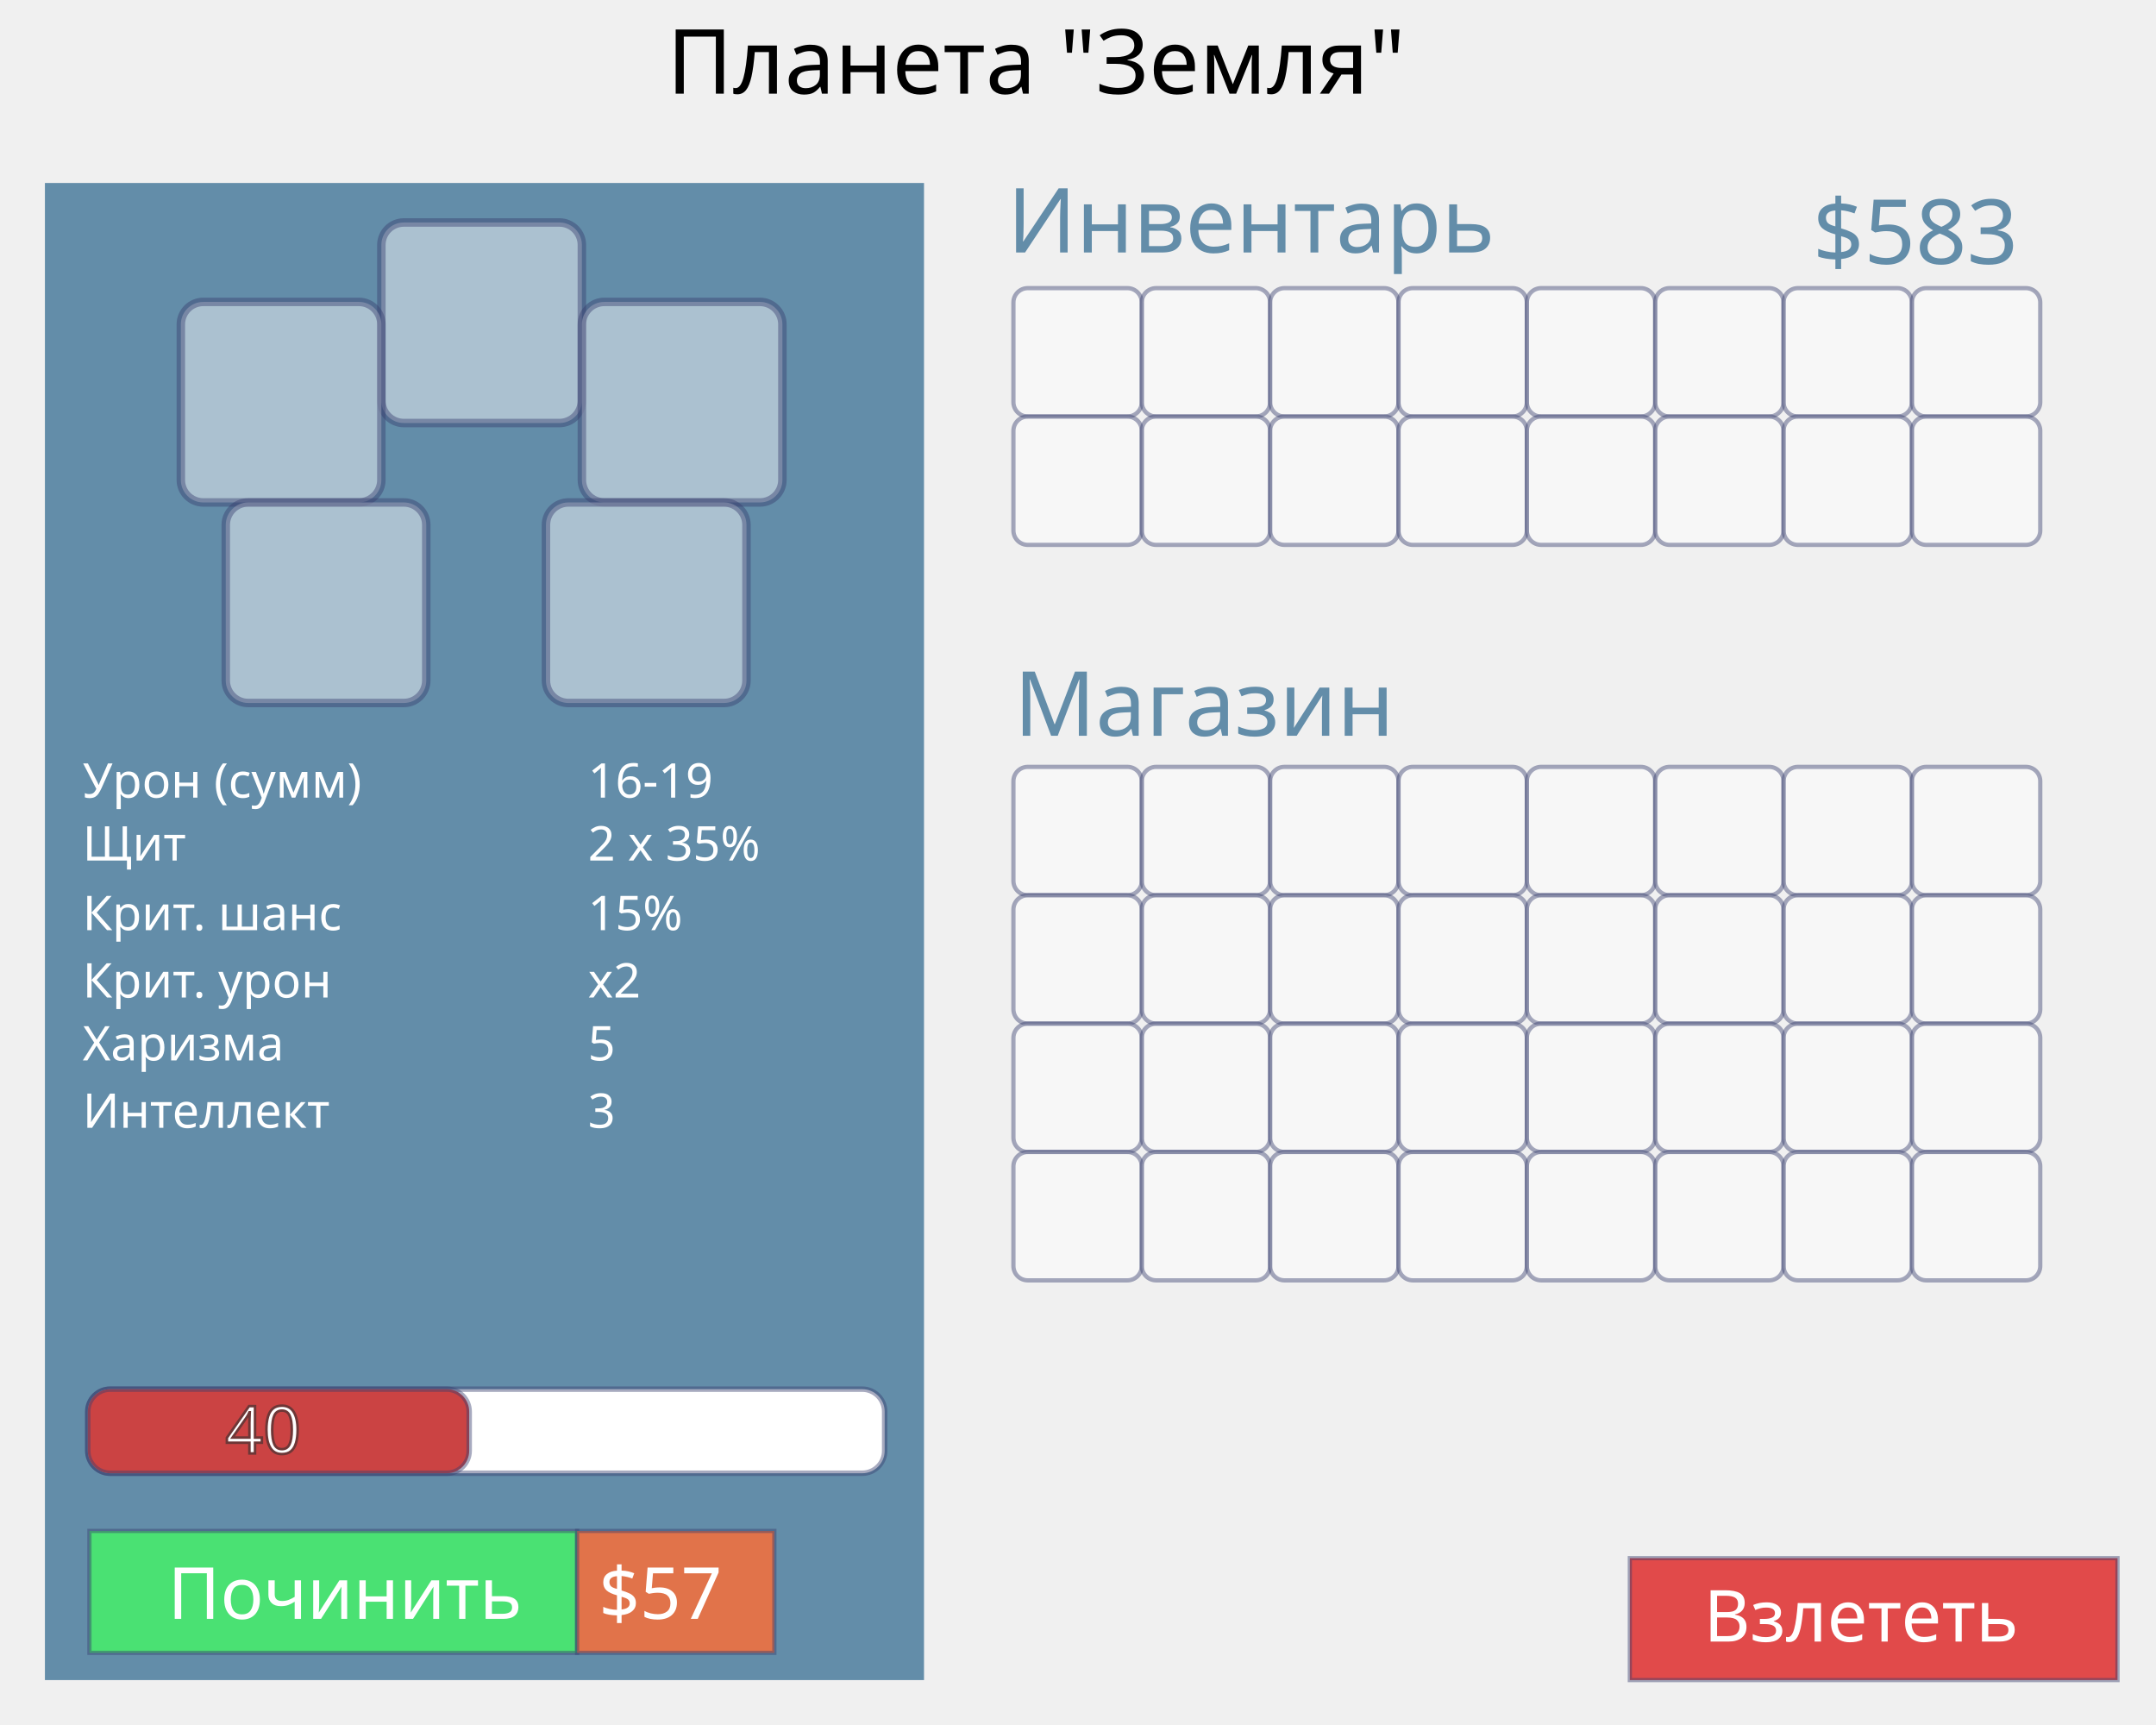
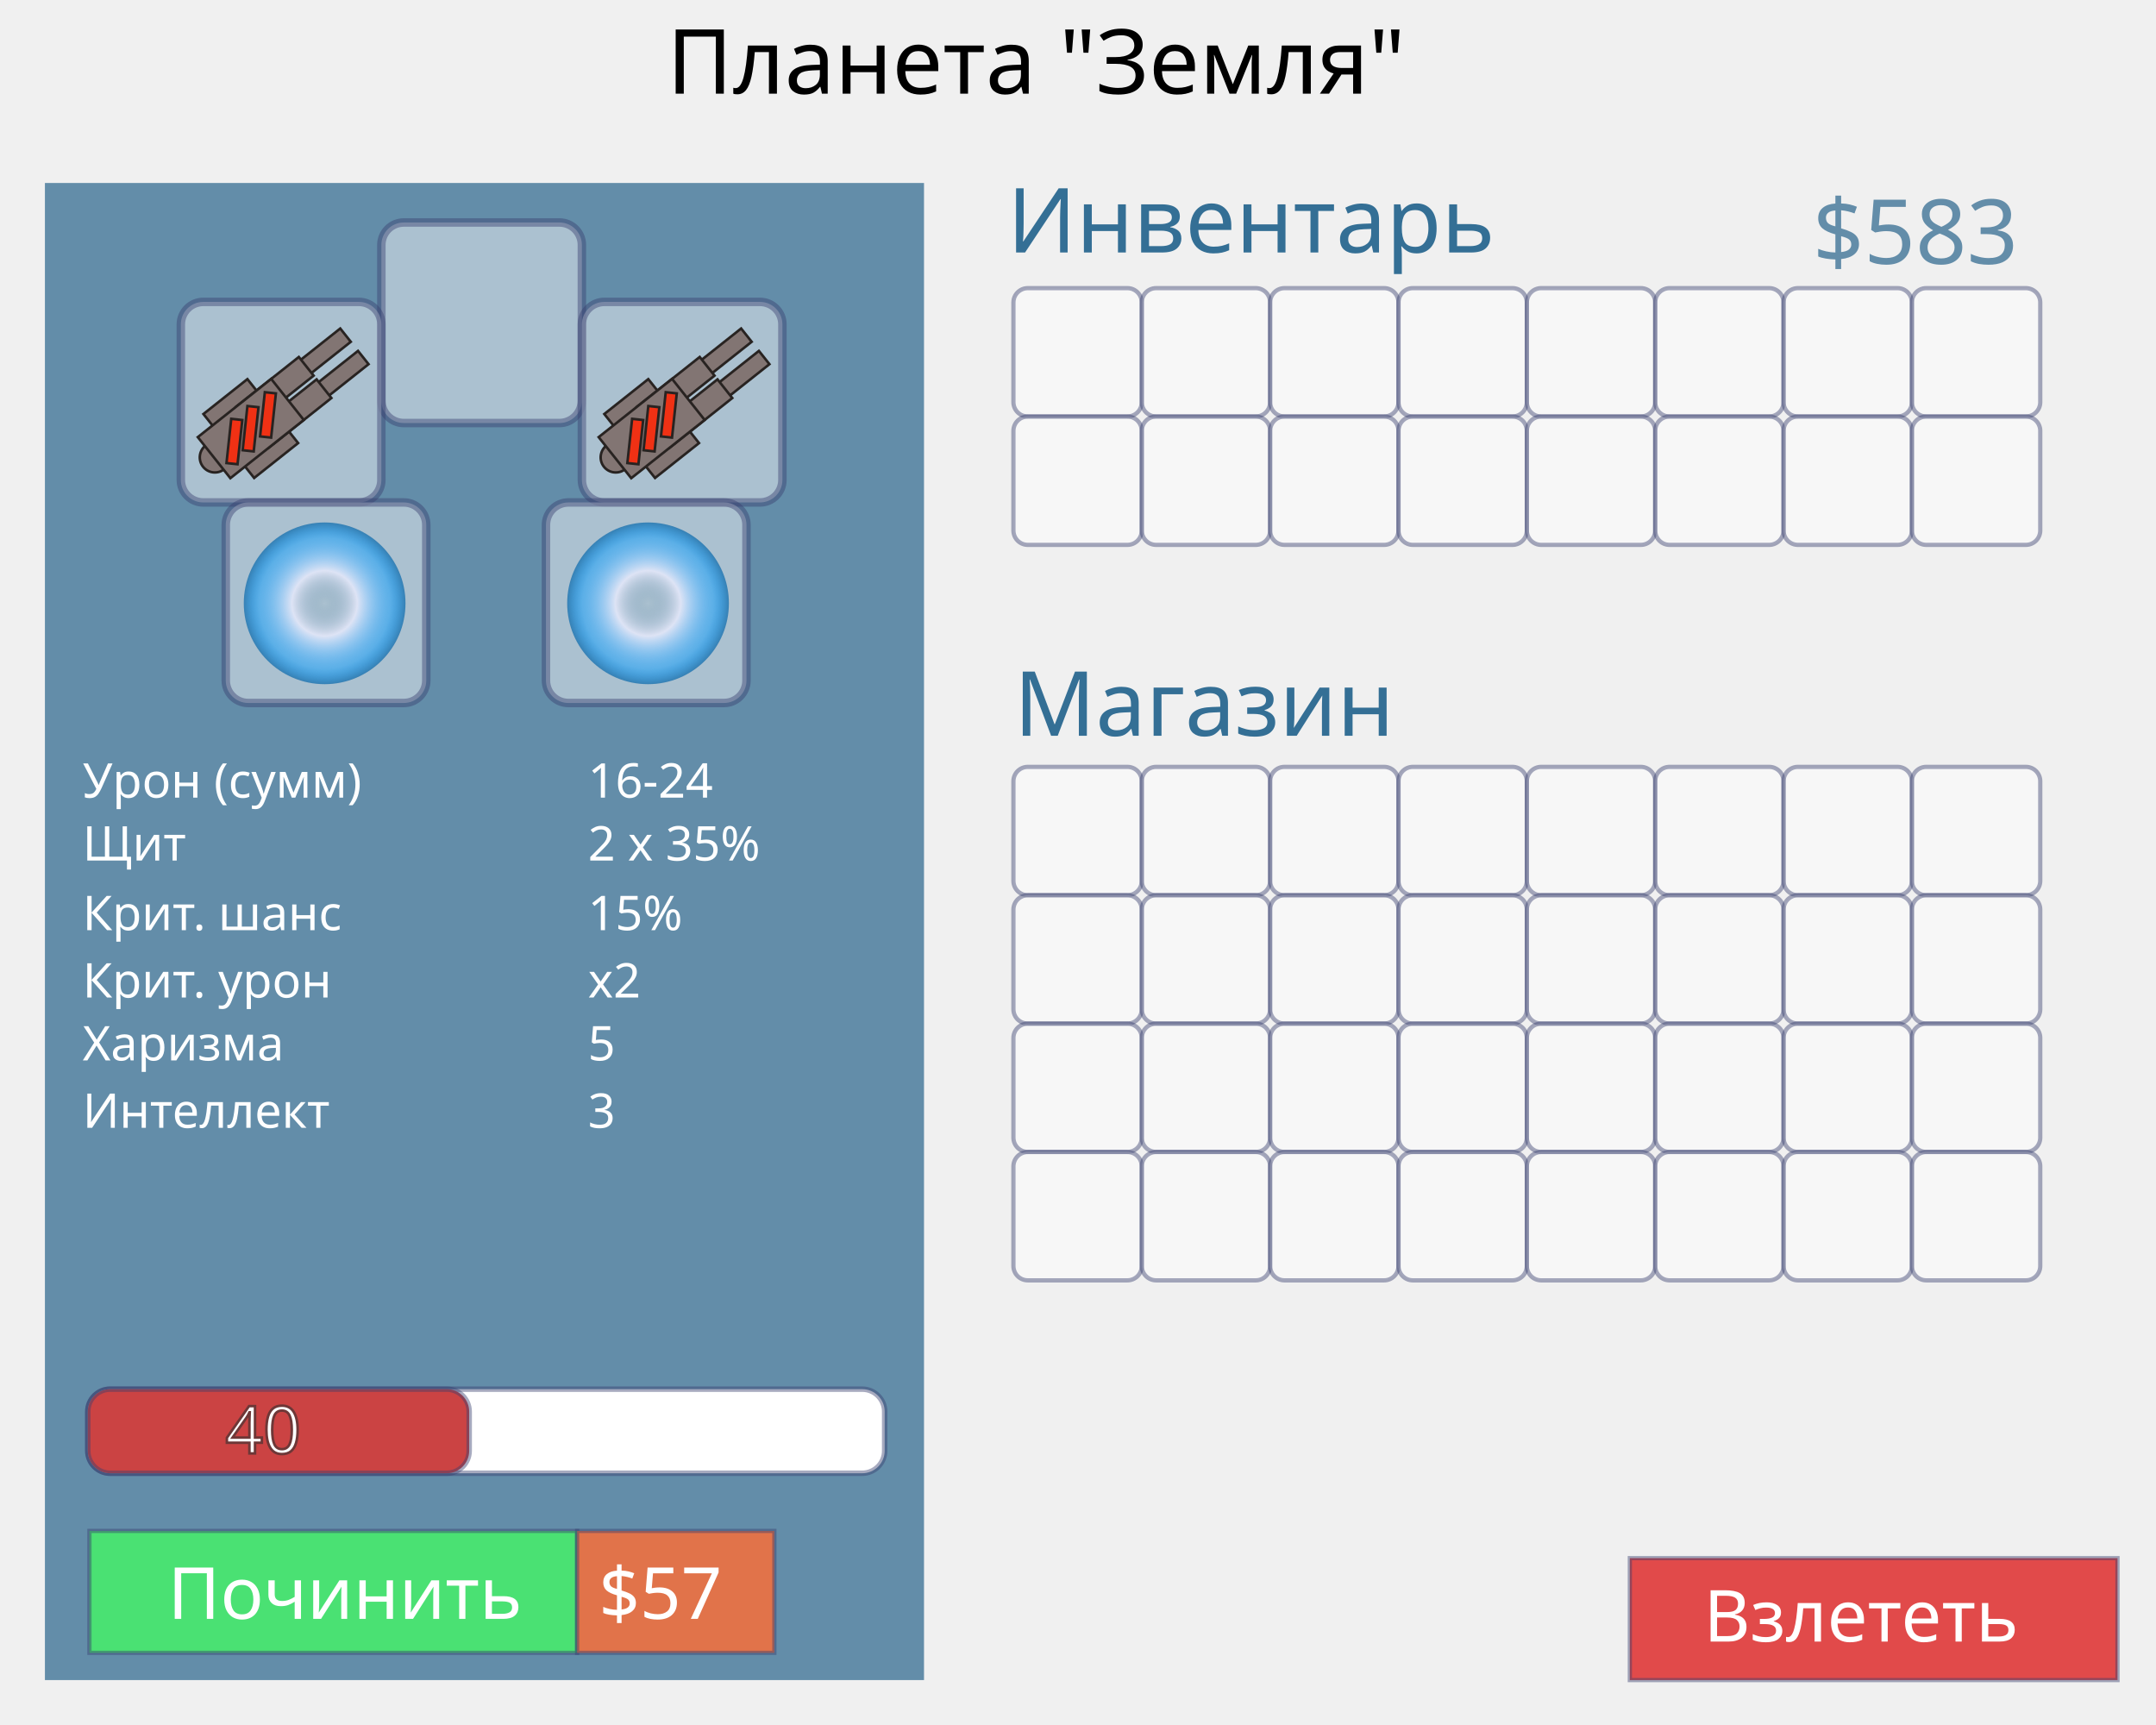
<svg xmlns="http://www.w3.org/2000/svg" xmlns:xlink="http://www.w3.org/1999/xlink" width="960px" height="768px" viewBox="0 0 960 768" version="1.1" id="SVGRoot">
  <defs id="defs852">
    <linearGradient id="linearGradient1632">
      <stop id="stop1630" offset="0" style="stop-color:#638da9;stop-opacity:0;" />
      <stop style="stop-color:#e6e9fb;stop-opacity:0.859" offset="0.4" id="stop1640" />
      <stop style="stop-color:#0d9eff;stop-opacity:0.498" offset="0.8" id="stop1638" />
      <stop id="stop1628" offset="1" style="stop-color:#367daf;stop-opacity:1" />
    </linearGradient>
-     <radialGradient xlink:href="#linearGradient1632" id="radialGradient1634" cx="-193" cy="386" fx="-193" fy="386" r="57.567" gradientUnits="userSpaceOnUse" gradientTransform="matrix(0.6315789,0,0,0.6315789,-30.55309,15.81965)" />
+     <radialGradient xlink:href="#linearGradient1632" id="radialGradient1634" cx="-193" cy="386" fx="-193" fy="386" r="57.567" gradientUnits="userSpaceOnUse" gradientTransform="matrix(0.6315789,0,0,0.6315789,266.4469,24.81965)" />
+     <radialGradient xlink:href="#linearGradient1632" id="radialGradient939" gradientUnits="userSpaceOnUse" gradientTransform="matrix(0.6315789,0,0,0.6315789,410.4469,24.81965)" cx="-193" cy="386" fx="-193" fy="386" r="57.567" />
  </defs>
  <g id="layer1">
    <rect style="fill:#e14a4a;fill-opacity:1;stroke:#373f6e;stroke-width:1.89;stroke-miterlimit:4;stroke-dasharray:none;stroke-opacity:0.439" id="rect1411" width="217.143" height="54.286" x="725.714" y="693.714" />
    <text xml:space="preserve" style="font-style:normal;font-weight:normal;font-size:40px;line-height:1.25;font-family:sans-serif;letter-spacing:0px;word-spacing:0px;fill:#000000;fill-opacity:1;stroke:none" x="758.571" y="730.857" id="text1415">
      <tspan id="tspan1413" x="758.571" y="730.857" style="font-size:32px;fill:#ffffff;fill-opacity:1">Взлететь</tspan>
    </text>
    <rect style="fill:#638da9;fill-opacity:1;stroke:none;stroke-width:1.988;stroke-miterlimit:4;stroke-dasharray:none;stroke-opacity:1" id="rect1417" width="391.429" height="666.534" x="20" y="81.466" />
    <rect style="fill:#ffffff;fill-opacity:0.46;stroke:#373f6e;stroke-width:3.78;stroke-miterlimit:4;stroke-dasharray:none;stroke-opacity:0.439" id="ship_cell" width="89.286" height="89.286" x="169.81" y="99.056" rx="10" ry="10" />
    <rect ry="10" rx="10" y="134.411" x="80.524" height="89.286" width="89.286" id="rect1421" style="fill:#ffffff;fill-opacity:0.46;stroke:#373f6e;stroke-width:3.78;stroke-miterlimit:4;stroke-dasharray:none;stroke-opacity:0.439" />
    <rect style="fill:#ffffff;fill-opacity:0.46;stroke:#373f6e;stroke-width:3.78;stroke-miterlimit:4;stroke-dasharray:none;stroke-opacity:0.439" id="rect1423" width="89.286" height="89.286" x="259.096" y="134.411" rx="10" ry="10" />
    <rect ry="10" rx="10" y="223.697" x="100.524" height="89.286" width="89.286" id="rect1425" style="fill:#ffffff;fill-opacity:0.46;stroke:#373f6e;stroke-width:3.78;stroke-miterlimit:4;stroke-dasharray:none;stroke-opacity:0.439" />
    <rect style="fill:#ffffff;fill-opacity:0.46;stroke:#373f6e;stroke-width:3.78;stroke-miterlimit:4;stroke-dasharray:none;stroke-opacity:0.439" id="rect1427" width="89.286" height="89.286" x="243.096" y="223.697" rx="10" ry="10" />
    <rect style="fill:#ffffff;fill-opacity:0.46;stroke:#373f6e;stroke-width:1.89;stroke-miterlimit:4;stroke-dasharray:none;stroke-opacity:0.439" id="rect1423-4" width="57.152" height="57.152" x="451.246" y="128.282" rx="6.401" ry="6.401" />
    <rect ry="6.401" rx="6.401" y="128.282" x="508.398" height="57.152" width="57.152" id="rect1444" style="fill:#ffffff;fill-opacity:0.46;stroke:#373f6e;stroke-width:1.89;stroke-miterlimit:4;stroke-dasharray:none;stroke-opacity:0.439" />
    <rect ry="6.401" rx="6.401" y="185.434" x="451.246" height="57.152" width="57.152" id="rect1446" style="fill:#ffffff;fill-opacity:0.46;stroke:#373f6e;stroke-width:1.89;stroke-miterlimit:4;stroke-dasharray:none;stroke-opacity:0.439" />
    <rect style="fill:#ffffff;fill-opacity:0.46;stroke:#373f6e;stroke-width:1.89;stroke-miterlimit:4;stroke-dasharray:none;stroke-opacity:0.439" id="rect1448" width="57.152" height="57.152" x="508.398" y="185.434" rx="6.401" ry="6.401" />
    <rect style="fill:#ffffff;fill-opacity:0.46;stroke:#373f6e;stroke-width:1.89;stroke-miterlimit:4;stroke-dasharray:none;stroke-opacity:0.439" id="rect1450" width="57.152" height="57.152" x="565.55" y="128.282" rx="6.401" ry="6.401" />
    <rect ry="6.401" rx="6.401" y="185.434" x="565.55" height="57.152" width="57.152" id="rect1452" style="fill:#ffffff;fill-opacity:0.46;stroke:#373f6e;stroke-width:1.89;stroke-miterlimit:4;stroke-dasharray:none;stroke-opacity:0.439" />
    <rect ry="6.401" rx="6.401" y="128.282" x="622.702" height="57.152" width="57.152" id="rect1454" style="fill:#ffffff;fill-opacity:0.46;stroke:#373f6e;stroke-width:1.89;stroke-miterlimit:4;stroke-dasharray:none;stroke-opacity:0.439" />
    <rect style="fill:#ffffff;fill-opacity:0.46;stroke:#373f6e;stroke-width:1.89;stroke-miterlimit:4;stroke-dasharray:none;stroke-opacity:0.439" id="rect1456" width="57.152" height="57.152" x="679.854" y="128.282" rx="6.401" ry="6.401" />
    <rect style="fill:#ffffff;fill-opacity:0.46;stroke:#373f6e;stroke-width:1.89;stroke-miterlimit:4;stroke-dasharray:none;stroke-opacity:0.439" id="rect1458" width="57.152" height="57.152" x="622.702" y="185.434" rx="6.401" ry="6.401" />
    <rect ry="6.401" rx="6.401" y="185.434" x="679.854" height="57.152" width="57.152" id="rect1460" style="fill:#ffffff;fill-opacity:0.46;stroke:#373f6e;stroke-width:1.89;stroke-miterlimit:4;stroke-dasharray:none;stroke-opacity:0.439" />
    <rect ry="6.401" rx="6.401" y="128.282" x="737.006" height="57.152" width="57.152" id="rect1462" style="fill:#ffffff;fill-opacity:0.46;stroke:#373f6e;stroke-width:1.89;stroke-miterlimit:4;stroke-dasharray:none;stroke-opacity:0.439" />
    <rect style="fill:#ffffff;fill-opacity:0.46;stroke:#373f6e;stroke-width:1.89;stroke-miterlimit:4;stroke-dasharray:none;stroke-opacity:0.439" id="rect1464" width="57.152" height="57.152" x="737.006" y="185.434" rx="6.401" ry="6.401" />
    <rect ry="6.401" rx="6.401" y="128.282" x="794.158" height="57.152" width="57.152" id="rect1466" style="fill:#ffffff;fill-opacity:0.46;stroke:#373f6e;stroke-width:1.89;stroke-miterlimit:4;stroke-dasharray:none;stroke-opacity:0.439" />
    <rect style="fill:#ffffff;fill-opacity:0.46;stroke:#373f6e;stroke-width:1.89;stroke-miterlimit:4;stroke-dasharray:none;stroke-opacity:0.439" id="rect1468" width="57.152" height="57.152" x="794.158" y="185.434" rx="6.401" ry="6.401" />
    <rect style="fill:#ffffff;fill-opacity:0.46;stroke:#373f6e;stroke-width:1.89;stroke-miterlimit:4;stroke-dasharray:none;stroke-opacity:0.439" id="rect1470" width="57.152" height="57.152" x="851.31" y="128.282" rx="6.401" ry="6.401" />
    <rect ry="6.401" rx="6.401" y="185.434" x="851.31" height="57.152" width="57.152" id="rect1472" style="fill:#ffffff;fill-opacity:0.46;stroke:#373f6e;stroke-width:1.89;stroke-miterlimit:4;stroke-dasharray:none;stroke-opacity:0.439" />
    <rect ry="6.401" rx="6.401" y="341.424" x="451.246" height="57.152" width="57.152" id="rect1474" style="fill:#ffffff;fill-opacity:0.46;stroke:#373f6e;stroke-width:1.89;stroke-miterlimit:4;stroke-dasharray:none;stroke-opacity:0.439" />
    <rect style="fill:#ffffff;fill-opacity:0.46;stroke:#373f6e;stroke-width:1.89;stroke-miterlimit:4;stroke-dasharray:none;stroke-opacity:0.439" id="rect1476" width="57.152" height="57.152" x="508.398" y="341.424" rx="6.401" ry="6.401" />
    <rect style="fill:#ffffff;fill-opacity:0.46;stroke:#373f6e;stroke-width:1.89;stroke-miterlimit:4;stroke-dasharray:none;stroke-opacity:0.439" id="rect1478" width="57.152" height="57.152" x="451.246" y="398.576" rx="6.401" ry="6.401" />
    <rect ry="6.401" rx="6.401" y="398.576" x="508.398" height="57.152" width="57.152" id="rect1480" style="fill:#ffffff;fill-opacity:0.46;stroke:#373f6e;stroke-width:1.89;stroke-miterlimit:4;stroke-dasharray:none;stroke-opacity:0.439" />
    <rect ry="6.401" rx="6.401" y="341.424" x="565.55" height="57.152" width="57.152" id="rect1482" style="fill:#ffffff;fill-opacity:0.46;stroke:#373f6e;stroke-width:1.89;stroke-miterlimit:4;stroke-dasharray:none;stroke-opacity:0.439" />
    <rect style="fill:#ffffff;fill-opacity:0.46;stroke:#373f6e;stroke-width:1.89;stroke-miterlimit:4;stroke-dasharray:none;stroke-opacity:0.439" id="rect1484" width="57.152" height="57.152" x="565.55" y="398.576" rx="6.401" ry="6.401" />
    <rect style="fill:#ffffff;fill-opacity:0.46;stroke:#373f6e;stroke-width:1.89;stroke-miterlimit:4;stroke-dasharray:none;stroke-opacity:0.439" id="rect1486" width="57.152" height="57.152" x="622.702" y="341.424" rx="6.401" ry="6.401" />
    <rect ry="6.401" rx="6.401" y="341.424" x="679.854" height="57.152" width="57.152" id="rect1488" style="fill:#ffffff;fill-opacity:0.46;stroke:#373f6e;stroke-width:1.89;stroke-miterlimit:4;stroke-dasharray:none;stroke-opacity:0.439" />
    <rect ry="6.401" rx="6.401" y="398.576" x="622.702" height="57.152" width="57.152" id="rect1490" style="fill:#ffffff;fill-opacity:0.46;stroke:#373f6e;stroke-width:1.89;stroke-miterlimit:4;stroke-dasharray:none;stroke-opacity:0.439" />
    <rect style="fill:#ffffff;fill-opacity:0.46;stroke:#373f6e;stroke-width:1.89;stroke-miterlimit:4;stroke-dasharray:none;stroke-opacity:0.439" id="rect1492" width="57.152" height="57.152" x="679.854" y="398.576" rx="6.401" ry="6.401" />
    <rect style="fill:#ffffff;fill-opacity:0.46;stroke:#373f6e;stroke-width:1.89;stroke-miterlimit:4;stroke-dasharray:none;stroke-opacity:0.439" id="rect1494" width="57.152" height="57.152" x="737.006" y="341.424" rx="6.401" ry="6.401" />
    <rect ry="6.401" rx="6.401" y="398.576" x="737.006" height="57.152" width="57.152" id="rect1496" style="fill:#ffffff;fill-opacity:0.46;stroke:#373f6e;stroke-width:1.89;stroke-miterlimit:4;stroke-dasharray:none;stroke-opacity:0.439" />
    <rect style="fill:#ffffff;fill-opacity:0.46;stroke:#373f6e;stroke-width:1.89;stroke-miterlimit:4;stroke-dasharray:none;stroke-opacity:0.439" id="rect1498" width="57.152" height="57.152" x="794.158" y="341.424" rx="6.401" ry="6.401" />
    <rect ry="6.401" rx="6.401" y="398.576" x="794.158" height="57.152" width="57.152" id="rect1500" style="fill:#ffffff;fill-opacity:0.46;stroke:#373f6e;stroke-width:1.89;stroke-miterlimit:4;stroke-dasharray:none;stroke-opacity:0.439" />
    <rect ry="6.401" rx="6.401" y="341.424" x="851.31" height="57.152" width="57.152" id="rect1502" style="fill:#ffffff;fill-opacity:0.46;stroke:#373f6e;stroke-width:1.89;stroke-miterlimit:4;stroke-dasharray:none;stroke-opacity:0.439" />
    <rect style="fill:#ffffff;fill-opacity:0.46;stroke:#373f6e;stroke-width:1.89;stroke-miterlimit:4;stroke-dasharray:none;stroke-opacity:0.439" id="rect1504" width="57.152" height="57.152" x="851.31" y="398.576" rx="6.401" ry="6.401" />
    <rect style="fill:#ffffff;fill-opacity:0.46;stroke:#373f6e;stroke-width:1.89;stroke-miterlimit:4;stroke-dasharray:none;stroke-opacity:0.439" id="rect1506" width="57.152" height="57.152" x="451.246" y="455.728" rx="6.401" ry="6.401" />
    <rect ry="6.401" rx="6.401" y="455.728" x="508.398" height="57.152" width="57.152" id="rect1508" style="fill:#ffffff;fill-opacity:0.46;stroke:#373f6e;stroke-width:1.89;stroke-miterlimit:4;stroke-dasharray:none;stroke-opacity:0.439" />
    <rect ry="6.401" rx="6.401" y="512.88" x="451.246" height="57.152" width="57.152" id="rect1510" style="fill:#ffffff;fill-opacity:0.46;stroke:#373f6e;stroke-width:1.89;stroke-miterlimit:4;stroke-dasharray:none;stroke-opacity:0.439" />
    <rect style="fill:#ffffff;fill-opacity:0.46;stroke:#373f6e;stroke-width:1.89;stroke-miterlimit:4;stroke-dasharray:none;stroke-opacity:0.439" id="rect1512" width="57.152" height="57.152" x="508.398" y="512.88" rx="6.401" ry="6.401" />
    <rect style="fill:#ffffff;fill-opacity:0.46;stroke:#373f6e;stroke-width:1.89;stroke-miterlimit:4;stroke-dasharray:none;stroke-opacity:0.439" id="rect1514" width="57.152" height="57.152" x="565.55" y="455.728" rx="6.401" ry="6.401" />
    <rect ry="6.401" rx="6.401" y="512.88" x="565.55" height="57.152" width="57.152" id="rect1516" style="fill:#ffffff;fill-opacity:0.46;stroke:#373f6e;stroke-width:1.89;stroke-miterlimit:4;stroke-dasharray:none;stroke-opacity:0.439" />
    <rect ry="6.401" rx="6.401" y="455.728" x="622.702" height="57.152" width="57.152" id="rect1518" style="fill:#ffffff;fill-opacity:0.46;stroke:#373f6e;stroke-width:1.89;stroke-miterlimit:4;stroke-dasharray:none;stroke-opacity:0.439" />
    <rect style="fill:#ffffff;fill-opacity:0.46;stroke:#373f6e;stroke-width:1.89;stroke-miterlimit:4;stroke-dasharray:none;stroke-opacity:0.439" id="rect1520" width="57.152" height="57.152" x="679.854" y="455.728" rx="6.401" ry="6.401" />
    <rect style="fill:#ffffff;fill-opacity:0.46;stroke:#373f6e;stroke-width:1.89;stroke-miterlimit:4;stroke-dasharray:none;stroke-opacity:0.439" id="rect1522" width="57.152" height="57.152" x="622.702" y="512.88" rx="6.401" ry="6.401" />
    <rect ry="6.401" rx="6.401" y="512.88" x="679.854" height="57.152" width="57.152" id="rect1524" style="fill:#ffffff;fill-opacity:0.46;stroke:#373f6e;stroke-width:1.89;stroke-miterlimit:4;stroke-dasharray:none;stroke-opacity:0.439" />
    <rect ry="6.401" rx="6.401" y="455.728" x="737.006" height="57.152" width="57.152" id="rect1526" style="fill:#ffffff;fill-opacity:0.46;stroke:#373f6e;stroke-width:1.89;stroke-miterlimit:4;stroke-dasharray:none;stroke-opacity:0.439" />
    <rect style="fill:#ffffff;fill-opacity:0.46;stroke:#373f6e;stroke-width:1.89;stroke-miterlimit:4;stroke-dasharray:none;stroke-opacity:0.439" id="rect1528" width="57.152" height="57.152" x="737.006" y="512.88" rx="6.401" ry="6.401" />
    <rect ry="6.401" rx="6.401" y="455.728" x="794.158" height="57.152" width="57.152" id="rect1530" style="fill:#ffffff;fill-opacity:0.46;stroke:#373f6e;stroke-width:1.89;stroke-miterlimit:4;stroke-dasharray:none;stroke-opacity:0.439" />
    <rect style="fill:#ffffff;fill-opacity:0.46;stroke:#373f6e;stroke-width:1.89;stroke-miterlimit:4;stroke-dasharray:none;stroke-opacity:0.439" id="rect1532" width="57.152" height="57.152" x="794.158" y="512.88" rx="6.401" ry="6.401" />
    <rect style="fill:#ffffff;fill-opacity:0.46;stroke:#373f6e;stroke-width:1.89;stroke-miterlimit:4;stroke-dasharray:none;stroke-opacity:0.439" id="rect1534" width="57.152" height="57.152" x="851.31" y="455.728" rx="6.401" ry="6.401" />
    <rect ry="6.401" rx="6.401" y="512.88" x="851.31" height="57.152" width="57.152" id="rect1536" style="fill:#ffffff;fill-opacity:0.46;stroke:#373f6e;stroke-width:1.89;stroke-miterlimit:4;stroke-dasharray:none;stroke-opacity:0.439" />
-     <text xml:space="preserve" style="font-style:normal;font-weight:normal;font-size:40px;line-height:1.25;font-family:sans-serif;letter-spacing:0px;word-spacing:0px;fill:#638da9;fill-opacity:1;stroke:none;" x="451.538" y="327.573" id="text1540">
+     <text xml:space="preserve" style="font-style:normal;font-weight:normal;font-size:40px;line-height:1.25;font-family:sans-serif;letter-spacing:0px;word-spacing:0px;fill:#346f95;fill-opacity:1;stroke:none;" x="451.538" y="327.573" id="text1540">
      <tspan id="tspan1538" x="451.538" y="327.573">Магазин</tspan>
    </text>
    <text xml:space="preserve" style="font-style:normal;font-weight:normal;font-size:40px;line-height:1.25;font-family:sans-serif;letter-spacing:0px;word-spacing:0px;fill:#000000;fill-opacity:1;stroke:none" x="296.985" y="41.7" id="text1544">
      <tspan id="tspan1542" x="296.985" y="41.7">Планета "Земля"</tspan>
    </text>
-     <text id="text1548" y="112.411" x="448.508" style="font-style:normal;font-weight:normal;font-size:40px;line-height:1.25;font-family:sans-serif;letter-spacing:0px;word-spacing:0px;fill:#638da9;fill-opacity:1;stroke:none;" xml:space="preserve">
+     <text id="text1548" y="112.411" x="448.508" style="font-style:normal;font-weight:normal;font-size:40px;line-height:1.25;font-family:sans-serif;letter-spacing:0px;word-spacing:0px;fill:#346f95;fill-opacity:1;stroke:none;" xml:space="preserve">
      <tspan y="112.411" x="448.508" id="tspan1546">Инвентарь</tspan>
    </text>
    <text xml:space="preserve" style="font-style:normal;font-weight:normal;font-size:40px;line-height:1.25;font-family:sans-serif;letter-spacing:0px;word-spacing:0px;fill:#638da9;fill-opacity:1;stroke:none;" x="807.112" y="117.462" id="text1552">
      <tspan id="tspan1550" x="807.112" y="117.462">$583</tspan>
    </text>
    <rect y="681.592" x="39.821" height="54.286" width="217.143" id="rect1558" style="fill:#4ae173;fill-opacity:1;stroke:#373f6e;stroke-width:1.89;stroke-miterlimit:4;stroke-dasharray:none;stroke-opacity:0.439" />
    <text id="text1562" y="720.756" x="74.698" style="font-style:normal;font-weight:normal;font-size:40px;line-height:1.25;font-family:sans-serif;letter-spacing:0px;word-spacing:0px;fill:#000000;fill-opacity:1;stroke:none" xml:space="preserve">
      <tspan style="font-size:32px;fill:#ffffff;fill-opacity:1" y="720.756" x="74.698" id="tspan1560">Починить</tspan>
    </text>
    <rect style="fill:#e1734a;fill-opacity:1;stroke:#373f6e;stroke-width:1.89;stroke-miterlimit:4;stroke-dasharray:none;stroke-opacity:0.439" id="rect1564" width="87.843" height="54.286" x="256.964" y="681.592" />
    <text xml:space="preserve" style="font-style:normal;font-weight:normal;font-size:40px;line-height:1.25;font-family:sans-serif;letter-spacing:0px;word-spacing:0px;fill:#000000;fill-opacity:1;stroke:none" x="266.627" y="720.756" id="text1568">
      <tspan id="tspan1566" x="266.627" y="720.756" style="font-size:32px;fill:#ffffff;fill-opacity:1">$57</tspan>
    </text>
    <text xml:space="preserve" style="font-style:normal;font-weight:normal;font-size:40px;line-height:1.25;font-family:sans-serif;letter-spacing:0px;word-spacing:0px;fill:#000000;fill-opacity:1;stroke:none" x="36.797" y="355.12" id="text1572">
      <tspan id="tspan1570" x="36.797" y="355.12" style="font-size:21.333px;fill:#ffffff;fill-opacity:1">Урон (сумм)</tspan>
    </text>
    <text id="text1576" y="355.12" x="261.797" style="font-style:normal;font-weight:normal;font-size:40px;line-height:1.25;font-family:sans-serif;letter-spacing:0px;word-spacing:0px;fill:#000000;fill-opacity:1;stroke:none" xml:space="preserve">
-       <tspan style="font-size:21.333px;fill:#ffffff;fill-opacity:1" y="355.12" x="261.797" id="tspan1574">16-19</tspan>
+       <tspan style="font-size:21.333px;fill:#ffffff;fill-opacity:1" y="355.12" x="261.797" id="tspan1574">16-24</tspan>
    </text>
    <text id="text1580" y="383.12" x="36.797" style="font-style:normal;font-weight:normal;font-size:40px;line-height:1.25;font-family:sans-serif;letter-spacing:0px;word-spacing:0px;fill:#000000;fill-opacity:1;stroke:none" xml:space="preserve">
      <tspan style="font-size:21.333px;fill:#ffffff;fill-opacity:1" y="383.12" x="36.797" id="tspan1578">Щит</tspan>
    </text>
    <text xml:space="preserve" style="font-style:normal;font-weight:normal;font-size:40px;line-height:1.25;font-family:sans-serif;letter-spacing:0px;word-spacing:0px;fill:#000000;fill-opacity:1;stroke:none" x="261.797" y="383.12" id="text1584">
      <tspan id="tspan1582" x="261.797" y="383.12" style="font-size:21.333px;fill:#ffffff;fill-opacity:1">2 x 35%</tspan>
    </text>
    <text xml:space="preserve" style="font-style:normal;font-weight:normal;font-size:40px;line-height:1.25;font-family:sans-serif;letter-spacing:0px;word-spacing:0px;fill:#000000;fill-opacity:1;stroke:none" x="36.797" y="414.12" id="text1588">
      <tspan id="tspan1586" x="36.797" y="414.12" style="font-size:21.333px;fill:#ffffff;fill-opacity:1">Крит. шанс</tspan>
    </text>
    <text id="text1592" y="414.12" x="261.797" style="font-style:normal;font-weight:normal;font-size:40px;line-height:1.25;font-family:sans-serif;letter-spacing:0px;word-spacing:0px;fill:#000000;fill-opacity:1;stroke:none" xml:space="preserve">
      <tspan style="font-size:21.333px;fill:#ffffff;fill-opacity:1" y="414.12" x="261.797" id="tspan1590">15%</tspan>
    </text>
    <text id="text1596" y="444.12" x="36.797" style="font-style:normal;font-weight:normal;font-size:40px;line-height:1.25;font-family:sans-serif;letter-spacing:0px;word-spacing:0px;fill:#000000;fill-opacity:1;stroke:none" xml:space="preserve">
      <tspan style="font-size:21.333px;fill:#ffffff;fill-opacity:1" y="444.12" x="36.797" id="tspan1594">Крит. урон</tspan>
    </text>
    <text xml:space="preserve" style="font-style:normal;font-weight:normal;font-size:40px;line-height:1.25;font-family:sans-serif;letter-spacing:0px;word-spacing:0px;fill:#000000;fill-opacity:1;stroke:none" x="261.797" y="444.12" id="text1600">
      <tspan id="tspan1598" x="261.797" y="444.12" style="font-size:21.333px;fill:#ffffff;fill-opacity:1">х2</tspan>
    </text>
    <text xml:space="preserve" style="font-style:normal;font-weight:normal;font-size:40px;line-height:1.25;font-family:sans-serif;letter-spacing:0px;word-spacing:0px;fill:#000000;fill-opacity:1;stroke:none" x="36.797" y="472.12" id="text1604">
      <tspan id="tspan1602" x="36.797" y="472.12" style="font-size:21.333px;fill:#ffffff;fill-opacity:1">Харизма</tspan>
    </text>
    <text id="text1608" y="472.12" x="261.797" style="font-style:normal;font-weight:normal;font-size:40px;line-height:1.25;font-family:sans-serif;letter-spacing:0px;word-spacing:0px;fill:#000000;fill-opacity:1;stroke:none" xml:space="preserve">
      <tspan style="font-size:21.333px;fill:#ffffff;fill-opacity:1" y="472.12" x="261.797" id="tspan1606">5</tspan>
    </text>
    <text id="text1612" y="502.12" x="36.797" style="font-style:normal;font-weight:normal;font-size:40px;line-height:1.25;font-family:sans-serif;letter-spacing:0px;word-spacing:0px;fill:#000000;fill-opacity:1;stroke:none" xml:space="preserve">
      <tspan style="font-size:21.333px;fill:#ffffff;fill-opacity:1" y="502.12" x="36.797" id="tspan1610">Интеллект</tspan>
    </text>
    <text xml:space="preserve" style="font-style:normal;font-weight:normal;font-size:40px;line-height:1.25;font-family:sans-serif;letter-spacing:0px;word-spacing:0px;fill:#000000;fill-opacity:1;stroke:none" x="261.797" y="502.12" id="text1616">
      <tspan id="tspan1614" x="261.797" y="502.12" style="font-size:21.333px;fill:#ffffff;fill-opacity:1">3</tspan>
    </text>
    <rect style="fill:#ffffff;fill-opacity:1;stroke:#373f6e;stroke-width:2.432;stroke-miterlimit:4;stroke-dasharray:none;stroke-opacity:0.439" id="rect1618" width="354.831" height="37.439" x="39.085" y="618.477" rx="10" ry="10" />
    <rect ry="10" rx="10" y="618.477" x="39.085" height="37.439" width="169.831" id="rect1620" style="fill:#cb4343;fill-opacity:1;stroke:#373f6e;stroke-width:2.432;stroke-miterlimit:4;stroke-dasharray:none;stroke-opacity:0.439" />
    <text xml:space="preserve" style="font-style:normal;font-weight:normal;font-size:40px;line-height:1.25;font-family:sans-serif;letter-spacing:0px;word-spacing:0px;fill:#000000;fill-opacity:1;stroke:#6e3737;stroke-width:1.134;stroke-miterlimit:4;stroke-dasharray:none;stroke-opacity:1" x="100.409" y="647.085" id="text1624">
      <tspan id="tspan1622" x="100.409" y="647.085" style="font-size:29.333px;fill:#ffffff;fill-opacity:1;stroke:#6e3737;stroke-width:1.134;stroke-miterlimit:4;stroke-dasharray:none;stroke-opacity:1">40</tspan>
    </text>
-     <circle style="fill:url(#radialGradient1634);fill-opacity:1;stroke:none;stroke-width:0.716;stroke-miterlimit:4;stroke-dasharray:none;stroke-opacity:1" id="path1626" cx="-152.448" cy="259.609" r="36" />
+     <circle style="fill:url(#radialGradient1634);fill-opacity:1;stroke:none;stroke-width:0.716;stroke-miterlimit:4;stroke-dasharray:none;stroke-opacity:1" id="path1626" cx="144.552" cy="268.609" r="36" />
    <g id="g5425" transform="translate(43.75,-132)">
      <rect style="fill:#827573;fill-opacity:1;stroke:#282321;stroke-width:1.134;stroke-miterlimit:4;stroke-dasharray:none;stroke-opacity:1" id="rect1675" width="36.347" height="25" x="-149.354" y="396.29" />
      <circle style="fill:#827573;fill-opacity:1;stroke:#282321;stroke-width:1.134;stroke-miterlimit:4;stroke-dasharray:none;stroke-opacity:1" id="circle1673" cx="-131.059" cy="429.296" r="6.718" />
      <rect style="fill:#827573;fill-opacity:1;stroke:#282321;stroke-width:1.134;stroke-miterlimit:4;stroke-dasharray:none;stroke-opacity:1" id="rect1665" width="7.553" height="25.429" x="-141.321" y="349.895" />
      <rect y="349.895" x="-128.593" height="25.429" width="7.553" id="rect1667" style="fill:#827573;fill-opacity:1;stroke:#282321;stroke-width:1.134;stroke-miterlimit:4;stroke-dasharray:none;stroke-opacity:1" />
      <rect y="372.221" x="-142.848" height="35.709" width="10.607" id="rect1644" style="fill:#827573;fill-opacity:1;stroke:#282321;stroke-width:1.134;stroke-miterlimit:4;stroke-dasharray:none;stroke-opacity:1" />
      <rect style="fill:#827573;fill-opacity:1;stroke:#282321;stroke-width:1.134;stroke-miterlimit:4;stroke-dasharray:none;stroke-opacity:1" id="rect1663" width="10.607" height="35.709" x="-130.12" y="372.221" />
      <rect y="387.93" x="-142.848" height="41.719" width="23.334" id="rect1642" style="fill:#827573;fill-opacity:1;stroke:#282321;stroke-width:1.134;stroke-miterlimit:4;stroke-dasharray:none;stroke-opacity:1" />
      <rect transform="rotate(134.566)" y="-209.836" x="387.452" height="19.799" width="4.95" id="rect1654" style="fill:#f03114;fill-opacity:1;stroke:#282321;stroke-width:1.134;stroke-miterlimit:4;stroke-dasharray:none;stroke-opacity:1" />
      <rect style="fill:#f03114;fill-opacity:1;stroke:#282321;stroke-width:1.134;stroke-miterlimit:4;stroke-dasharray:none;stroke-opacity:1" id="rect1659" width="4.95" height="19.799" x="380.903" y="-203.385" transform="rotate(134.566)" />
      <rect transform="rotate(134.566)" y="-196.438" x="373.85" height="19.799" width="4.95" id="rect1661" style="fill:#f03114;fill-opacity:1;stroke:#282321;stroke-width:1.134;stroke-miterlimit:4;stroke-dasharray:none;stroke-opacity:1" />
    </g>
+     <circle r="36" cy="268.609" cx="288.552" id="circle937" style="fill:url(#radialGradient939);fill-opacity:1;stroke:none;stroke-width:0.716;stroke-miterlimit:4;stroke-dasharray:none;stroke-opacity:1" />
+     <g transform="rotate(51.57853,215.8208,551.0855)" id="g983">
+       <rect y="396.29" x="-149.354" height="25" width="36.347" id="rect963" style="fill:#827573;fill-opacity:1;stroke:#282321;stroke-width:1.134;stroke-miterlimit:4;stroke-dasharray:none;stroke-opacity:1" />
+       <circle r="6.718" cy="429.296" cx="-131.059" id="circle965" style="fill:#827573;fill-opacity:1;stroke:#282321;stroke-width:1.134;stroke-miterlimit:4;stroke-dasharray:none;stroke-opacity:1" />
+       <rect y="349.895" x="-141.321" height="25.429" width="7.553" id="rect967" style="fill:#827573;fill-opacity:1;stroke:#282321;stroke-width:1.134;stroke-miterlimit:4;stroke-dasharray:none;stroke-opacity:1" />
+       <rect style="fill:#827573;fill-opacity:1;stroke:#282321;stroke-width:1.134;stroke-miterlimit:4;stroke-dasharray:none;stroke-opacity:1" id="rect969" width="7.553" height="25.429" x="-128.593" y="349.895" />
+       <rect style="fill:#827573;fill-opacity:1;stroke:#282321;stroke-width:1.134;stroke-miterlimit:4;stroke-dasharray:none;stroke-opacity:1" id="rect971" width="10.607" height="35.709" x="-142.848" y="372.221" />
+       <rect y="372.221" x="-130.12" height="35.709" width="10.607" id="rect973" style="fill:#827573;fill-opacity:1;stroke:#282321;stroke-width:1.134;stroke-miterlimit:4;stroke-dasharray:none;stroke-opacity:1" />
+       <rect style="fill:#827573;fill-opacity:1;stroke:#282321;stroke-width:1.134;stroke-miterlimit:4;stroke-dasharray:none;stroke-opacity:1" id="rect975" width="23.334" height="41.719" x="-142.848" y="387.93" />
+       <rect style="fill:#f03114;fill-opacity:1;stroke:#282321;stroke-width:1.134;stroke-miterlimit:4;stroke-dasharray:none;stroke-opacity:1" id="rect977" width="4.95" height="19.799" x="387.452" y="-209.836" transform="rotate(134.566)" />
+       <rect transform="rotate(134.566)" y="-203.385" x="380.903" height="19.799" width="4.95" id="rect979" style="fill:#f03114;fill-opacity:1;stroke:#282321;stroke-width:1.134;stroke-miterlimit:4;stroke-dasharray:none;stroke-opacity:1" />
+       <rect style="fill:#f03114;fill-opacity:1;stroke:#282321;stroke-width:1.134;stroke-miterlimit:4;stroke-dasharray:none;stroke-opacity:1" id="rect981" width="4.95" height="19.799" x="373.85" y="-196.438" transform="rotate(134.566)" />
+     </g>
+     <g id="g1005" transform="rotate(51.57853,305.0708,735.7963)">
+       <rect style="fill:#827573;fill-opacity:1;stroke:#282321;stroke-width:1.134;stroke-miterlimit:4;stroke-dasharray:none;stroke-opacity:1" id="rect985" width="36.347" height="25" x="-149.354" y="396.29" />
+       <circle style="fill:#827573;fill-opacity:1;stroke:#282321;stroke-width:1.134;stroke-miterlimit:4;stroke-dasharray:none;stroke-opacity:1" id="circle987" cx="-131.059" cy="429.296" r="6.718" />
+       <rect style="fill:#827573;fill-opacity:1;stroke:#282321;stroke-width:1.134;stroke-miterlimit:4;stroke-dasharray:none;stroke-opacity:1" id="rect989" width="7.553" height="25.429" x="-141.321" y="349.895" />
+       <rect y="349.895" x="-128.593" height="25.429" width="7.553" id="rect991" style="fill:#827573;fill-opacity:1;stroke:#282321;stroke-width:1.134;stroke-miterlimit:4;stroke-dasharray:none;stroke-opacity:1" />
+       <rect y="372.221" x="-142.848" height="35.709" width="10.607" id="rect993" style="fill:#827573;fill-opacity:1;stroke:#282321;stroke-width:1.134;stroke-miterlimit:4;stroke-dasharray:none;stroke-opacity:1" />
+       <rect style="fill:#827573;fill-opacity:1;stroke:#282321;stroke-width:1.134;stroke-miterlimit:4;stroke-dasharray:none;stroke-opacity:1" id="rect995" width="10.607" height="35.709" x="-130.12" y="372.221" />
+       <rect y="387.93" x="-142.848" height="41.719" width="23.334" id="rect997" style="fill:#827573;fill-opacity:1;stroke:#282321;stroke-width:1.134;stroke-miterlimit:4;stroke-dasharray:none;stroke-opacity:1" />
+       <rect transform="rotate(134.566)" y="-209.836" x="387.452" height="19.799" width="4.95" id="rect999" style="fill:#f03114;fill-opacity:1;stroke:#282321;stroke-width:1.134;stroke-miterlimit:4;stroke-dasharray:none;stroke-opacity:1" />
+       <rect style="fill:#f03114;fill-opacity:1;stroke:#282321;stroke-width:1.134;stroke-miterlimit:4;stroke-dasharray:none;stroke-opacity:1" id="rect1001" width="4.95" height="19.799" x="380.903" y="-203.385" transform="rotate(134.566)" />
+       <rect transform="rotate(134.566)" y="-196.438" x="373.85" height="19.799" width="4.95" id="rect1003" style="fill:#f03114;fill-opacity:1;stroke:#282321;stroke-width:1.134;stroke-miterlimit:4;stroke-dasharray:none;stroke-opacity:1" />
+     </g>
  </g>
</svg>
